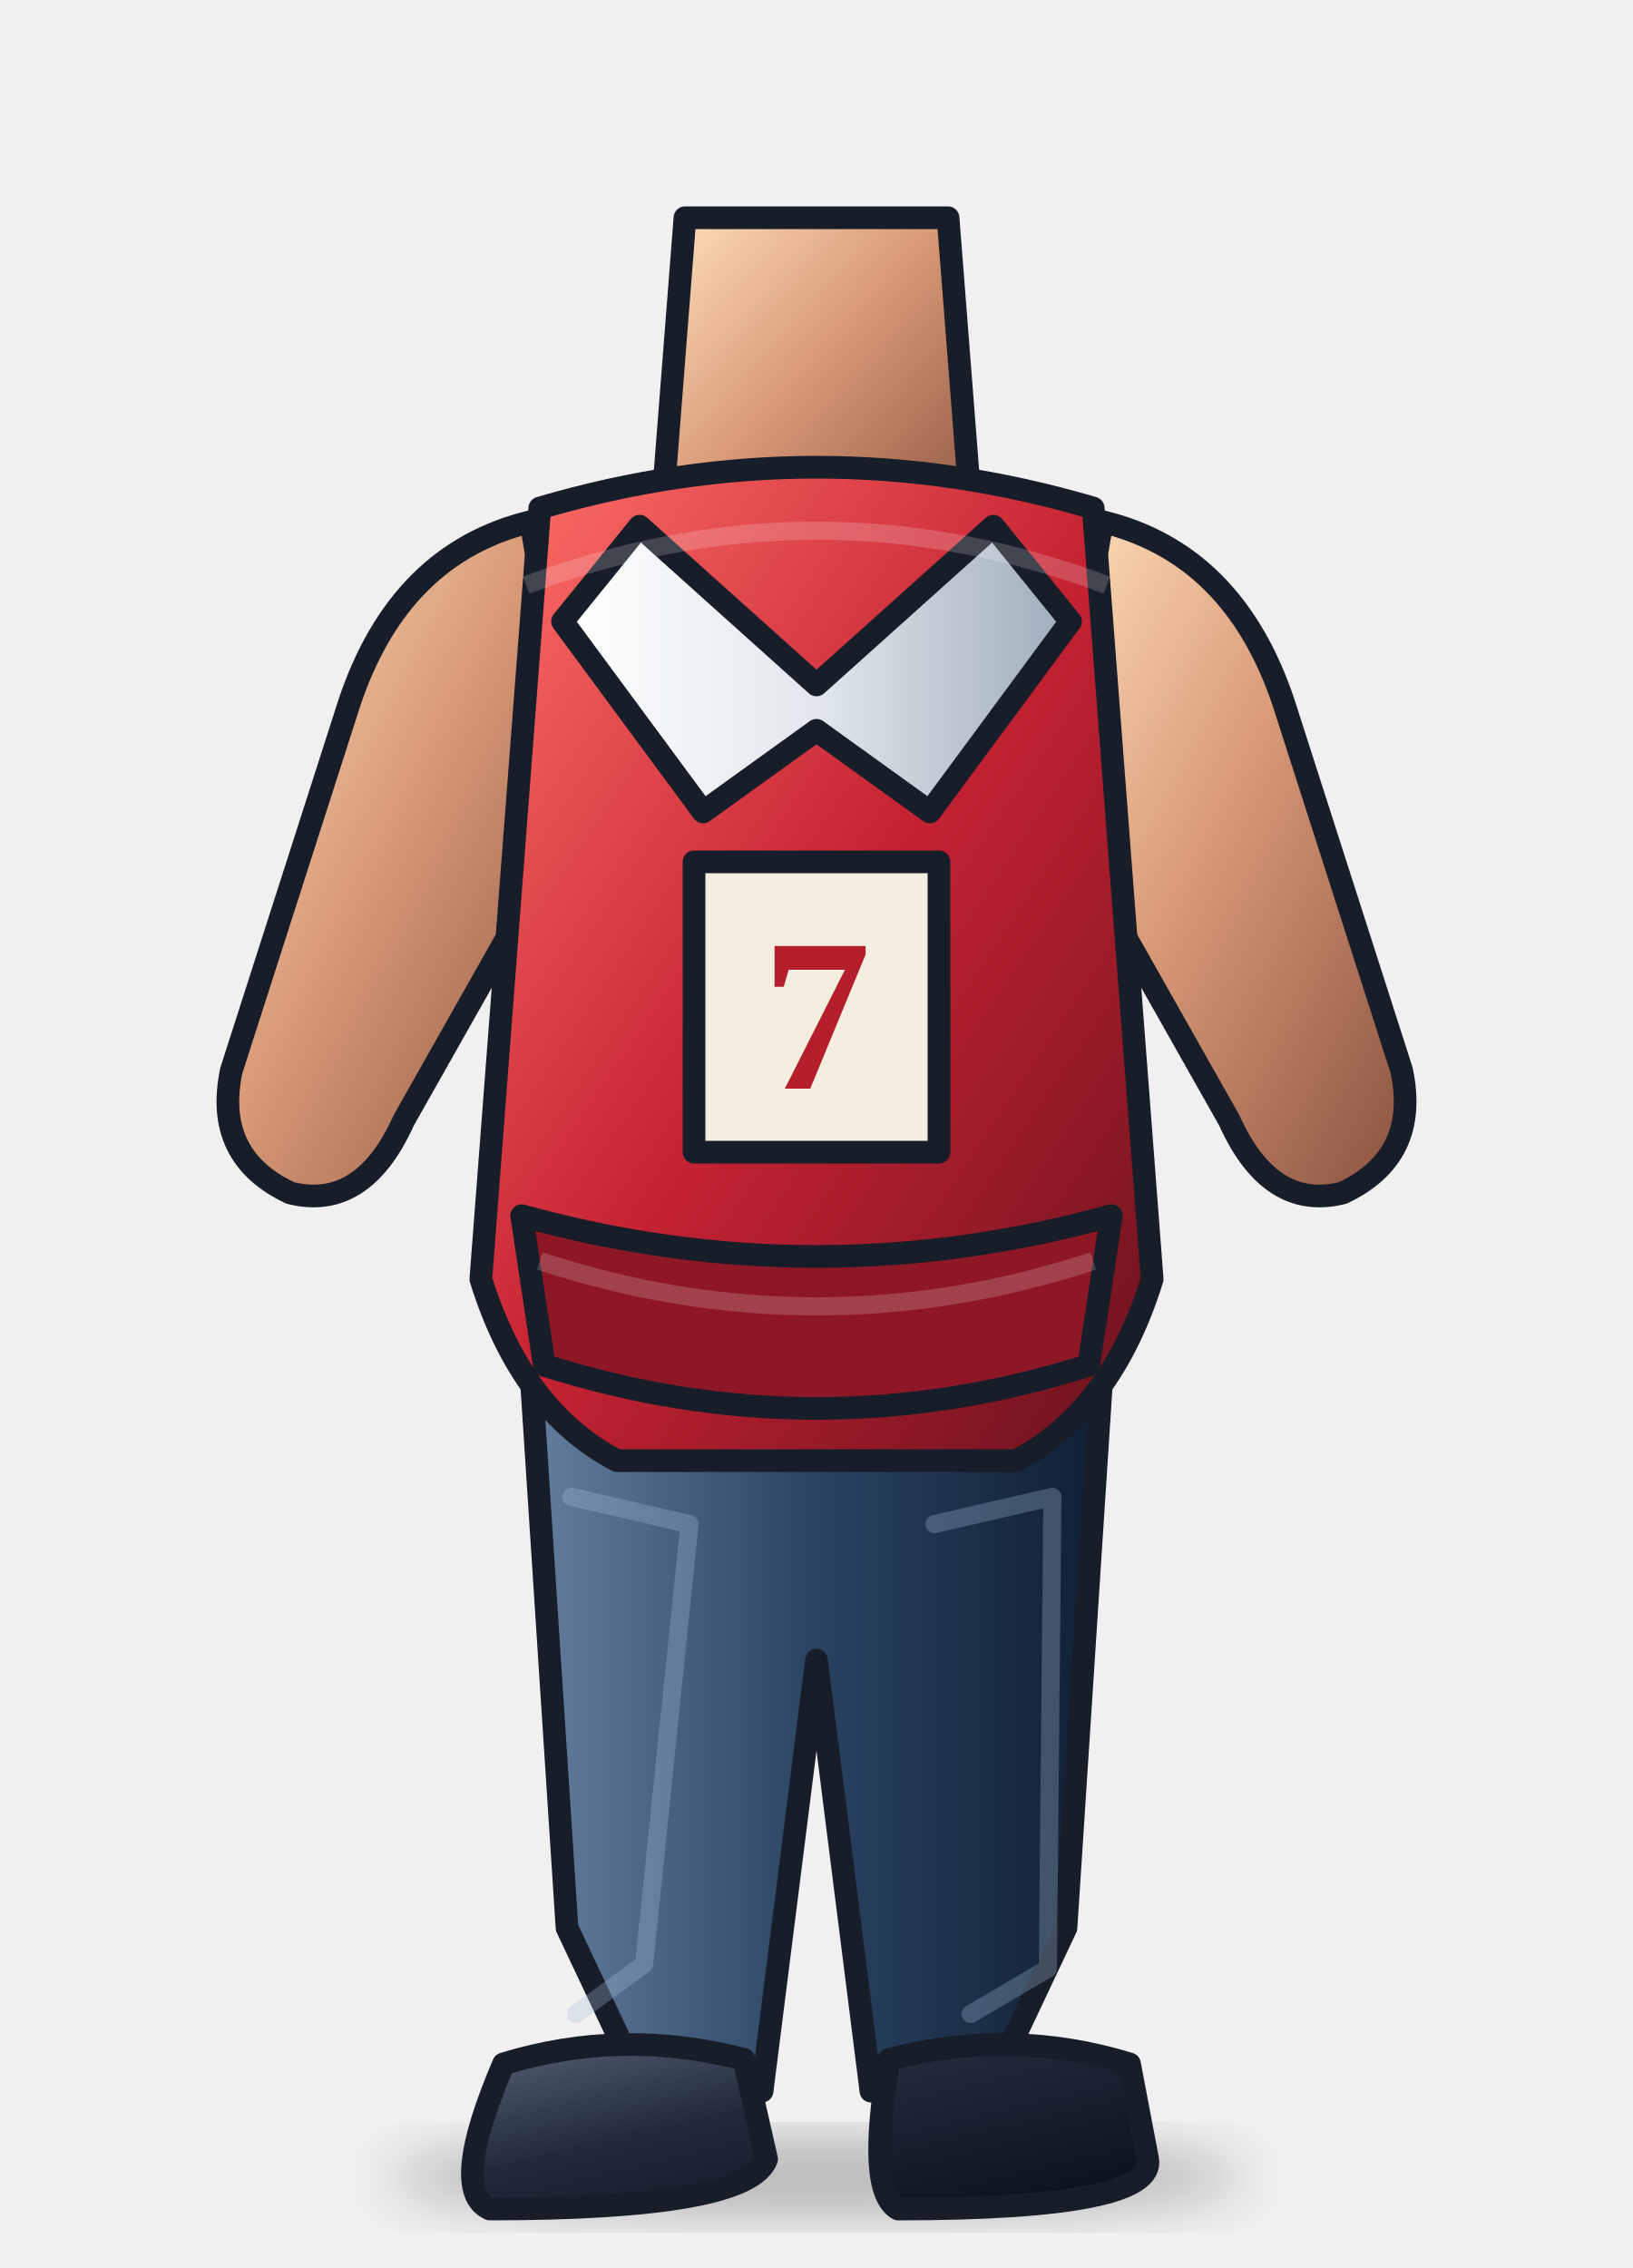
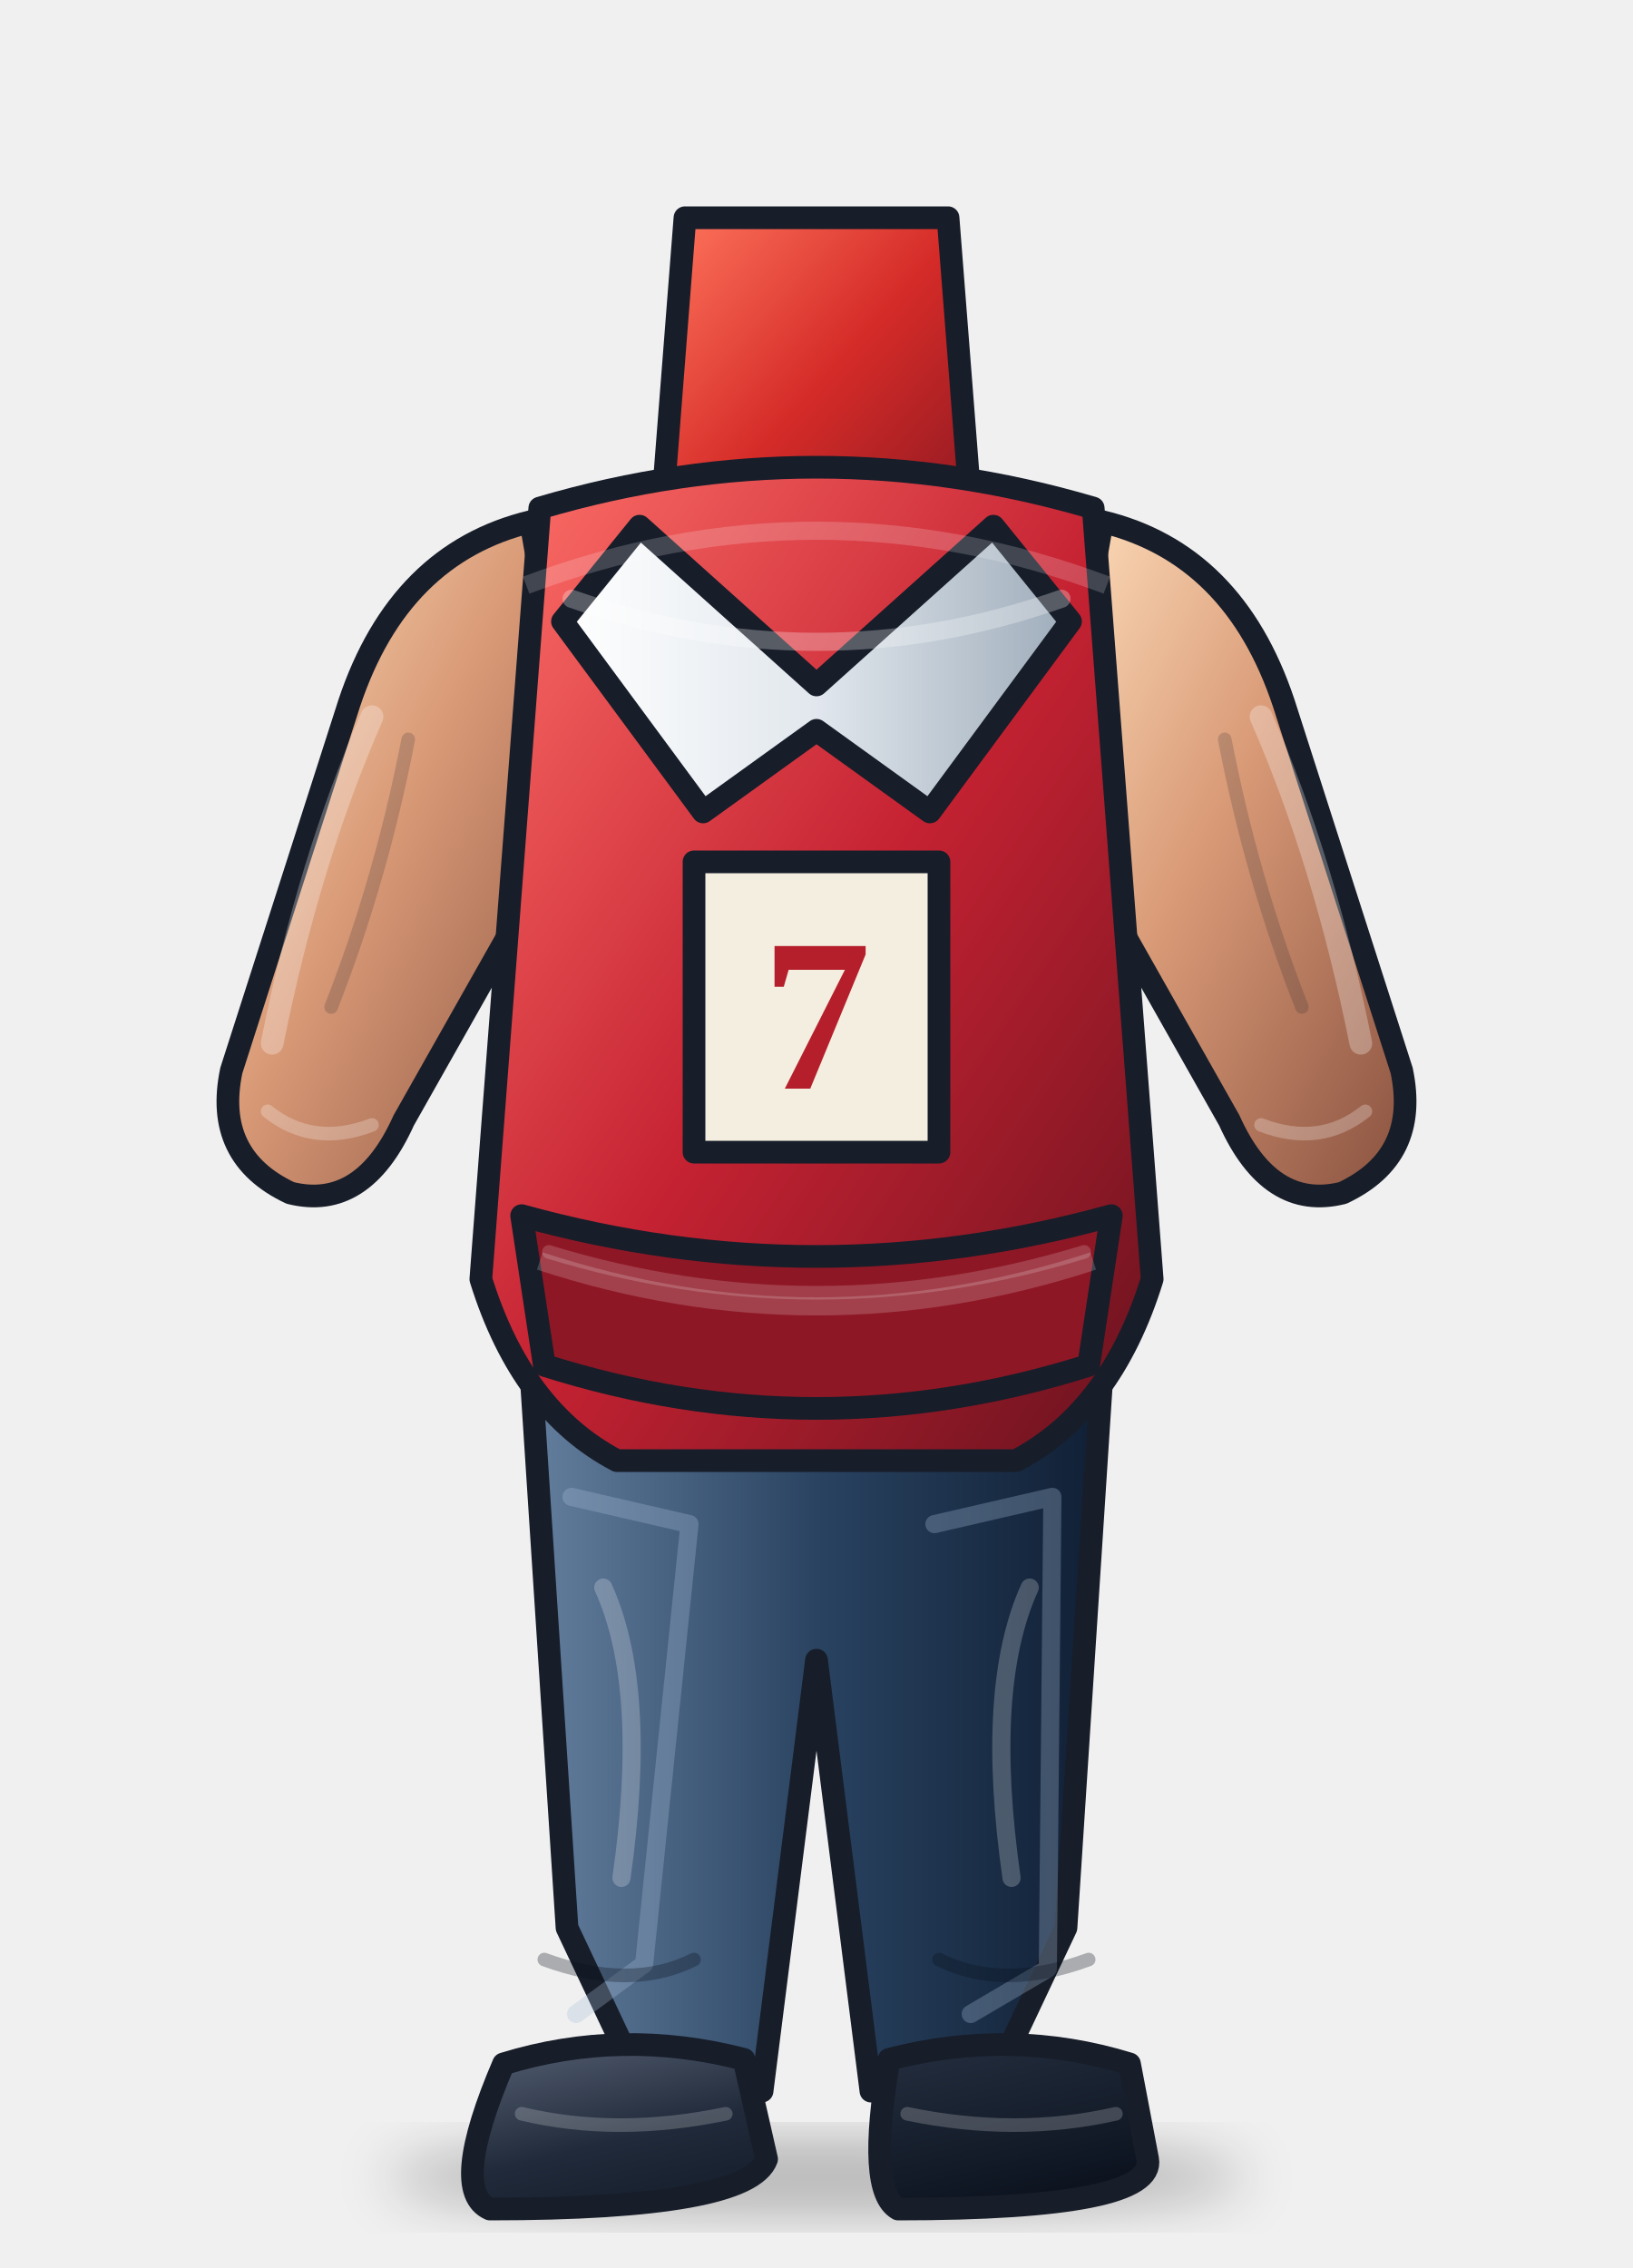
<svg xmlns="http://www.w3.org/2000/svg" viewBox="0 0 360 500" width="360" height="500">
  <defs>
    <linearGradient id="skin" x2="1" y2="1">
      <stop stop-color="#ffe0bd" />
      <stop offset=".45" stop-color="#d99a77" />
      <stop offset="1" stop-color="#89513f" />
    </linearGradient>
    <linearGradient id="dark" x2="1" y2="1">
      <stop stop-color="#566174" />
      <stop offset=".4" stop-color="#202a3a" />
      <stop offset="1" stop-color="#080e19" />
    </linearGradient>
    <linearGradient id="olive" x2="1" y2="1">
      <stop stop-color="#a6a16a" />
      <stop offset=".5" stop-color="#646b3c" />
      <stop offset="1" stop-color="#303a27" />
    </linearGradient>
    <linearGradient id="blue" x2="1">
      <stop stop-color="#647e9e" />
      <stop offset=".5" stop-color="#294361" />
      <stop offset="1" stop-color="#101f34" />
    </linearGradient>
    <linearGradient id="red" x2="1" y2="1">
      <stop stop-color="#ff7169" />
      <stop offset=".5" stop-color="#c52232" />
      <stop offset="1" stop-color="#67121e" />
    </linearGradient>
    <linearGradient id="steel" x2="1" y2="1">
      <stop stop-color="#fff" />
      <stop offset=".3" stop-color="#8d9eb3" />
      <stop offset=".6" stop-color="#e7edf5" />
      <stop offset="1" stop-color="#45566d" />
    </linearGradient>
    <linearGradient id="gold" x2="1" y2="1">
      <stop stop-color="#fff1a8" />
      <stop offset=".4" stop-color="#d6a33a" />
      <stop offset="1" stop-color="#79501a" />
    </linearGradient>
    <linearGradient id="white" x2="1">
      <stop stop-color="#fff" />
      <stop offset=".5" stop-color="#e1e7ed" />
      <stop offset="1" stop-color="#9eacba" />
    </linearGradient>
+     <linearGradient id="demonNeck" x2="1" y2="1">
+       <stop stop-color="#ff765d" />
+       <stop offset=".5" stop-color="#d52b28" />
+       <stop offset="1" stop-color="#861721" />
+     </linearGradient>
    <filter id="sh">
      <feGaussianBlur stdDeviation="6" />
    </filter>
  </defs>
  <ellipse cx="180" cy="480" rx="95" ry="10" fill="#000" opacity=".22" filter="url(#sh)" />
  <g stroke="#171d29" stroke-width="5" stroke-linejoin="round" stroke-linecap="round">
-     <path d="M151 48H209L214 112Q180 134 146 112Z" fill="url(#skin)" />
+     <path d="M151 48H209L214 112Q180 134 146 112Z" fill="url(#demonNeck)" />
    <path d="M117 115Q88 122 77 155L51 236Q47 255 64 263Q80 267 89 247L128 178Z" fill="url(#skin)" />
    <path d="M243 115Q272 122 283 155L309 236Q313 255 296 263Q280 267 271 247L232 178Z" fill="url(#skin)" />
    <path d="M117 302H243L235 425L218 461H192L180 366L168 461H142L125 425Z" fill="url(#blue)" />
    <path d="M111 455Q137 447 164 454L169 476Q165 487 108 487Q99 483 111 455Z M196 454Q223 447 249 455L253 476Q255 487 198 487Q191 483 196 454Z" fill="url(#dark)" />
    <path d="M126 330L152 336L142 433L127 444 M206 336L232 330L231 434L214 444" fill="none" stroke="#a9c0d8" stroke-opacity=".3" stroke-width="4" />
  </g>
  <g stroke="#171d29" stroke-width="5" stroke-linejoin="round">
    <path d="M119 112Q180 94 241 112L254 282Q245 311 224 322H136Q115 311 106 282Z" fill="url(#red)" />
    <path d="M141 116L180 151L219 116L236 137L205 179L180 161L155 179L124 137Z" fill="url(#white)" />
    <path d="M153 190H207V254H153Z" fill="#f3eee0" />
    <text x="180" y="240" font-size="48" font-weight="900" text-anchor="middle" fill="#b51f2b" stroke="none">7</text>
    <path d="M115 268Q180 286 245 268L240 301Q180 320 120 301Z" fill="#8e1725" />
  </g>
  <g fill="none" stroke="#fff" stroke-opacity=".18" stroke-width="4">
    <path d="M116 129Q180 105 244 129" />
    <path d="M119 278Q180 298 241 278" />
  </g>
+   <g fill="none" stroke-linecap="round" stroke-linejoin="round" pointer-events="none">
+     <path d="M82 158Q68 190 60 230M278 158Q292 190 300 230" stroke="#fff" stroke-opacity=".28" stroke-width="5" />
+     <path d="M90 163Q84 194 73 222M270 163Q276 194 287 222" stroke="#171d29" stroke-opacity=".18" stroke-width="3" />
+     <path d="M126 132Q180 151 234 132" stroke="#fff" stroke-opacity=".28" stroke-width="4" />
+     <path d="M121 276Q180 294 239 276" stroke="#fff" stroke-opacity=".17" stroke-width="3" />
+     <path d="M133 350Q143 372 137 414M227 350Q217 372 223 414" stroke="#fff" stroke-opacity=".22" stroke-width="4" />
+     <path d="M120 432Q139 439 153 432M207 432Q221 439 240 432" stroke="#080e19" stroke-opacity=".3" stroke-width="3" />
+     <path d="M115 466Q136 471 160 466M200 466Q224 471 246 466" stroke="#fff" stroke-opacity=".2" stroke-width="3" />
+     <path d="M59 245Q69 253 82 248M301 245Q291 253 278 248" stroke="#fff" stroke-opacity=".25" stroke-width="3" />
+   </g>
</svg>
